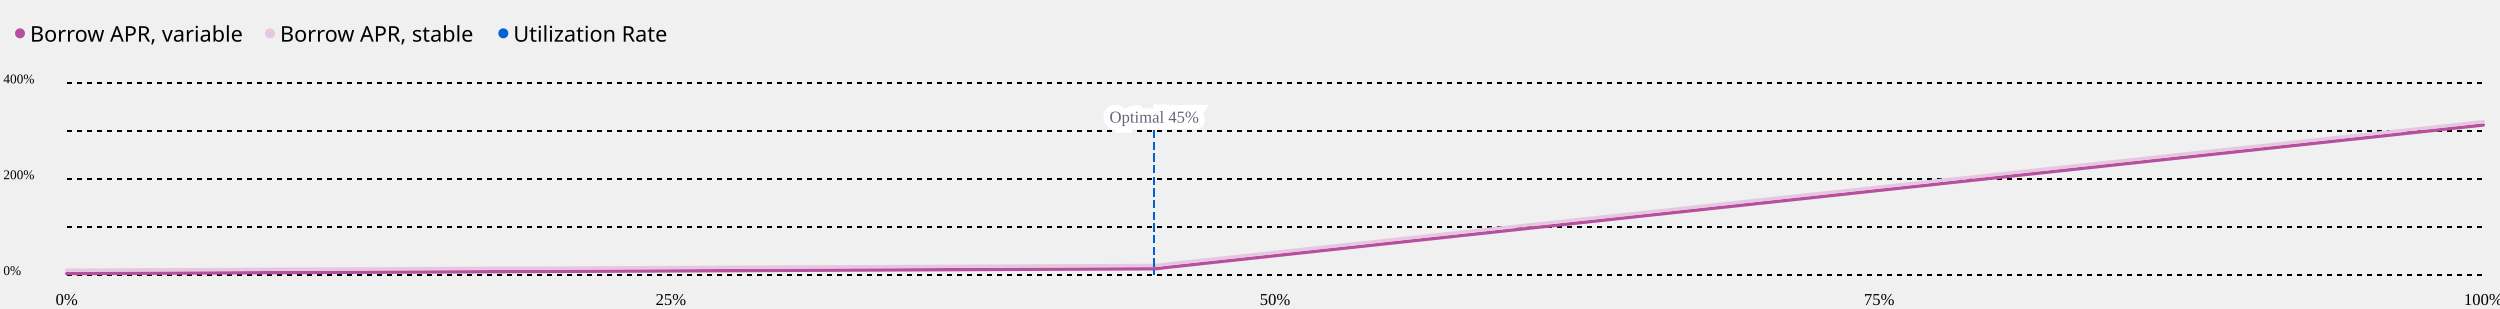
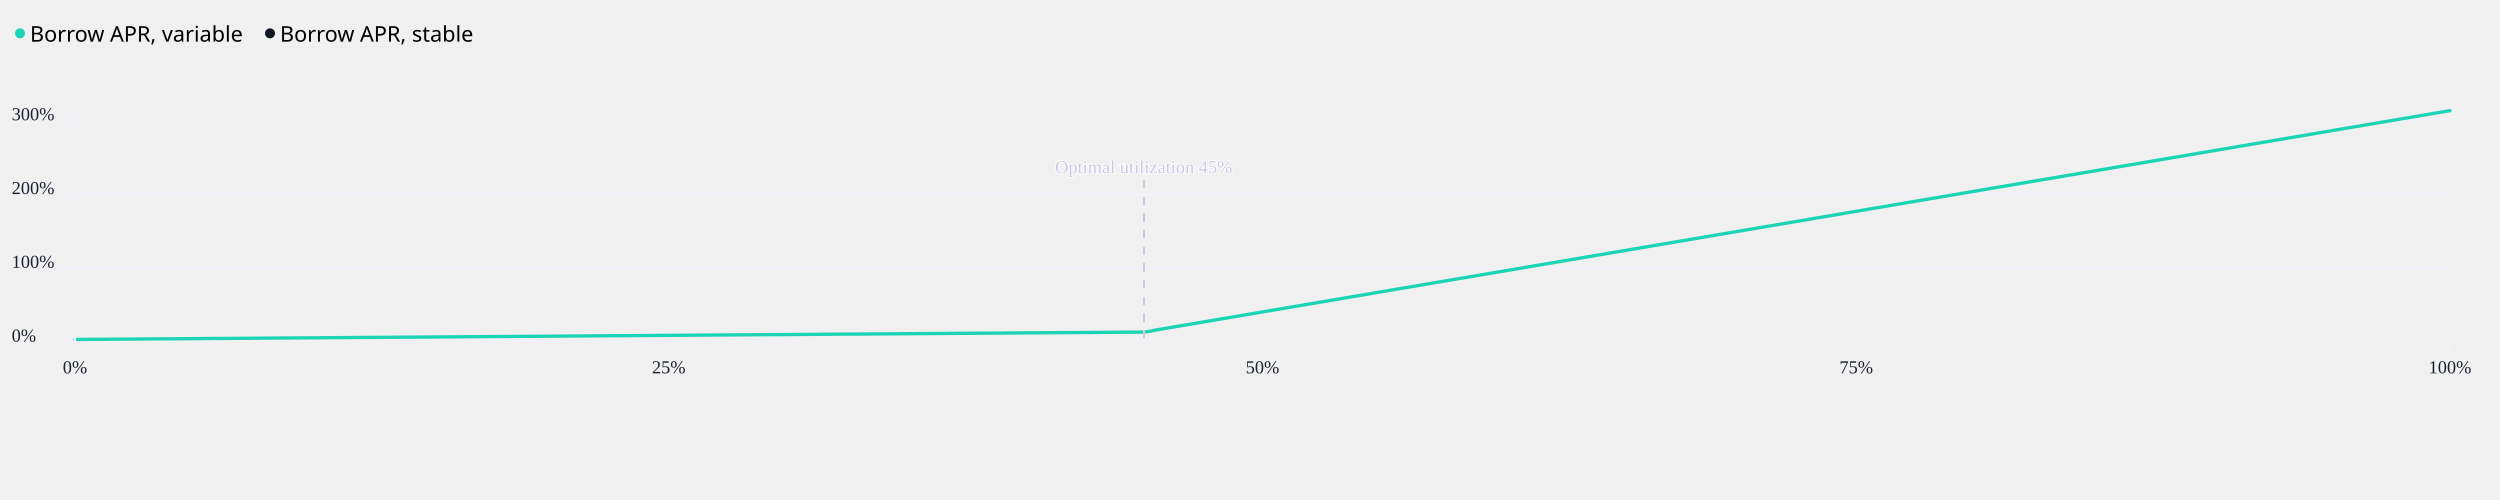
- <svg xmlns="http://www.w3.org/2000/svg" style="background: white;" width="1500" height="185">
+ <svg xmlns="http://www.w3.org/2000/svg" style="background: white;" width="1500" height="300">
  <g style="color: black; font-size: 13px; font-family: sans-serif; transform: translate(18px, 25px);">
    <g>
-       <circle r="3" cx="-6" cy="-5" style="fill: #B6509E" />
+       <circle r="3" cx="-6" cy="-5" style="fill: #1AD4B3" />
      <text>Borrow APR, variable</text>
    </g>
    <g style="transform: translateX(150px);">
-       <circle r="3" cx="-6" cy="-5" style="fill: rgb(231, 198, 223)" />
+       <circle r="3" cx="-6" cy="-5" style="fill: #101423" />
      <text>Borrow APR, stable</text>
    </g>
-     <g style="transform: translateX(290px);">
-       <circle r="3" cx="-6" cy="-5" style="fill: rgb(0, 98, 210)" />
-       <text>Utilization Rate</text>
+   </g>
+   <g class="visx-group" transform="translate(45, 50)">
+     <g class="visx-group visx-rows" transform="translate(0, 0)">
+       <line class="visx-line" x1="0" y1="155" x2="1425" y2="155" fill="transparent" shape-rendering="crispEdges" stroke="#F2F0F9" stroke-width="1" pointer-events="none" />
+       <line class="visx-line" x1="0" y1="110.714" x2="1425" y2="110.714" fill="transparent" shape-rendering="crispEdges" stroke="#F2F0F9" stroke-width="1" pointer-events="none" />
+       <line class="visx-line" x1="0" y1="66.429" x2="1425" y2="66.429" fill="transparent" shape-rendering="crispEdges" stroke="#F2F0F9" stroke-width="1" pointer-events="none" />
+       <line class="visx-line" x1="0" y1="22.143" x2="1425" y2="22.143" fill="transparent" shape-rendering="crispEdges" stroke="#F2F0F9" stroke-width="1" pointer-events="none" />
    </g>
-   </g>
-   <g class="visx-group" transform="translate(40, 50)">
-     <g class="visx-group visx-rows" transform="translate(0, 0)">
-       <line class="visx-line" x1="0" y1="115" x2="1450" y2="115" fill="transparent" shape-rendering="crispEdges" stroke="#000" stroke-width="1" stroke-dasharray="3,3" pointer-events="none" />
-       <line class="visx-line" x1="0" y1="86.25" x2="1450" y2="86.25" fill="transparent" shape-rendering="crispEdges" stroke="#000" stroke-width="1" stroke-dasharray="3,3" pointer-events="none" />
-       <line class="visx-line" x1="0" y1="57.5" x2="1450" y2="57.5" fill="transparent" shape-rendering="crispEdges" stroke="#000" stroke-width="1" stroke-dasharray="3,3" pointer-events="none" />
-       <line class="visx-line" x1="0" y1="28.75" x2="1450" y2="28.75" fill="transparent" shape-rendering="crispEdges" stroke="#000" stroke-width="1" stroke-dasharray="3,3" pointer-events="none" />
-       <line class="visx-line" x1="0" y1="0" x2="1450" y2="0" fill="transparent" shape-rendering="crispEdges" stroke="#000" stroke-width="1" stroke-dasharray="3,3" pointer-events="none" />
-     </g>
-     <path class="visx-linepath" d="M0,114.137C2.417,114.127,4.833,114.116,7.25,114.106C9.667,114.095,12.083,114.084,14.5,114.074C16.917,114.063,19.333,114.052,21.75,114.042C24.167,114.031,26.583,114.02,29,114.01C31.417,113.999,33.833,113.988,36.25,113.978C38.667,113.967,41.083,113.956,43.5,113.946C45.917,113.935,48.333,113.925,50.75,113.914C53.167,113.903,55.583,113.893,58,113.882C60.417,113.871,62.833,113.861,65.25,113.85C67.667,113.839,70.083,113.829,72.5,113.818C74.917,113.807,77.333,113.797,79.75,113.786C82.167,113.775,84.583,113.765,87,113.754C89.417,113.744,91.833,113.733,94.25,113.722C96.667,113.712,99.083,113.701,101.5,113.69C103.917,113.68,106.333,113.669,108.75,113.658C111.167,113.648,113.583,113.637,116,113.626C118.417,113.616,120.833,113.605,123.25,113.594C125.667,113.584,128.083,113.573,130.5,113.562C132.917,113.552,135.333,113.541,137.75,113.531C140.167,113.52,142.583,113.509,145,113.499C147.417,113.488,149.833,113.477,152.25,113.467C154.667,113.456,157.083,113.445,159.5,113.435C161.917,113.424,164.333,113.413,166.75,113.403C169.167,113.392,171.583,113.381,174,113.371C176.417,113.36,178.833,113.35,181.25,113.339C183.667,113.328,186.083,113.318,188.5,113.307C190.917,113.296,193.333,113.286,195.75,113.275C198.167,113.264,200.583,113.254,203,113.243C205.417,113.232,207.833,113.222,210.25,113.211C212.667,113.2,215.083,113.19,217.5,113.179C219.917,113.169,222.333,113.158,224.75,113.147C227.167,113.137,229.583,113.126,232,113.115C234.417,113.105,236.833,113.094,239.25,113.083C241.667,113.073,244.083,113.062,246.5,113.051C248.917,113.041,251.333,113.03,253.75,113.019C256.167,113.009,258.583,112.998,261,112.988C263.417,112.977,265.833,112.966,268.25,112.956C270.667,112.945,273.083,112.934,275.5,112.924C277.917,112.913,280.333,112.902,282.75,112.892C285.167,112.881,287.583,112.87,290,112.86C292.417,112.849,294.833,112.838,297.25,112.828C299.667,112.817,302.083,112.806,304.5,112.796C306.917,112.785,309.333,112.775,311.75,112.764C314.167,112.753,316.583,112.743,319,112.732C321.417,112.721,323.833,112.711,326.25,112.7C328.667,112.689,331.083,112.679,333.5,112.668C335.917,112.657,338.333,112.647,340.75,112.636C343.167,112.625,345.583,112.615,348,112.604C350.417,112.594,352.833,112.583,355.25,112.572C357.667,112.562,360.083,112.551,362.5,112.54C364.917,112.53,367.333,112.519,369.75,112.508C372.167,112.498,374.583,112.487,377,112.476C379.417,112.466,381.833,112.455,384.25,112.444C386.667,112.434,389.083,112.423,391.5,112.413C393.917,112.402,396.333,112.391,398.75,112.381C401.167,112.37,403.583,112.359,406,112.349C408.417,112.338,410.833,112.327,413.25,112.317C415.667,112.306,418.083,112.295,420.5,112.285C422.917,112.274,425.333,112.263,427.75,112.253C430.167,112.242,432.583,112.231,435,112.221C437.417,112.21,439.833,112.2,442.25,112.189C444.667,112.178,447.083,112.168,449.5,112.157C451.917,112.146,454.333,112.136,456.75,112.125C459.167,112.114,461.583,112.104,464,112.093C466.417,112.082,468.833,112.072,471.25,112.061C473.667,112.05,476.083,112.04,478.5,112.029C480.917,112.019,483.333,112.008,485.75,111.997C488.167,111.987,490.583,111.976,493,111.965C495.417,111.955,497.833,111.944,500.25,111.933C502.667,111.923,505.083,111.912,507.5,111.901C509.917,111.891,512.333,111.88,514.75,111.869C517.167,111.859,519.583,111.848,522,111.838C524.417,111.827,526.833,111.816,529.25,111.806C531.667,111.795,534.083,111.784,536.5,111.774C538.917,111.763,541.333,111.752,543.75,111.742C546.167,111.731,548.583,111.72,551,111.71C553.417,111.699,555.833,111.688,558.25,111.678C560.667,111.667,563.083,111.656,565.5,111.646C567.917,111.635,570.333,111.625,572.75,111.614C575.167,111.603,577.583,111.593,580,111.582C582.417,111.571,584.833,111.561,587.25,111.55C589.667,111.539,592.083,111.529,594.5,111.518C596.917,111.507,599.333,111.497,601.75,111.486C604.167,111.475,606.583,111.465,609,111.454C611.417,111.444,613.833,111.433,616.25,111.422C618.667,111.412,621.083,111.401,623.5,111.39C625.917,111.38,628.333,111.369,630.75,111.358C633.167,111.348,635.583,111.337,638,111.326C640.417,111.316,642.833,111.305,645.25,111.294C647.667,111.284,650.083,111.284,652.5,111.263C654.917,111.241,657.333,110.74,659.75,110.478C662.167,110.217,664.583,109.956,667,109.694C669.417,109.433,671.833,109.172,674.25,108.91C676.667,108.649,679.083,108.388,681.5,108.126C683.917,107.865,686.333,107.603,688.75,107.342C691.167,107.081,693.583,106.819,696,106.558C698.417,106.297,700.833,106.035,703.25,105.774C705.667,105.513,708.083,105.251,710.5,104.99C712.917,104.728,715.333,104.467,717.75,104.206C720.167,103.944,722.583,103.683,725,103.422C727.417,103.16,729.833,102.899,732.25,102.637C734.667,102.376,737.083,102.115,739.5,101.853C741.917,101.592,744.333,101.331,746.75,101.069C749.167,100.808,751.583,100.547,754,100.285C756.417,100.024,758.833,99.763,761.25,99.501C763.667,99.24,766.083,98.978,768.5,98.717C770.917,98.456,773.333,98.194,775.75,97.933C778.167,97.672,780.583,97.41,783,97.149C785.417,96.887,787.833,96.626,790.25,96.365C792.667,96.103,795.083,95.842,797.5,95.581C799.917,95.319,802.333,95.058,804.75,94.797C807.167,94.535,809.583,94.274,812,94.013C814.417,93.751,816.833,93.49,819.25,93.228C821.667,92.967,824.083,92.706,826.5,92.444C828.917,92.183,831.333,91.922,833.75,91.66C836.167,91.399,838.583,91.138,841,90.876C843.417,90.615,845.833,90.353,848.25,90.092C850.667,89.831,853.083,89.569,855.5,89.308C857.917,89.047,860.333,88.785,862.75,88.524C865.167,88.263,867.583,88.001,870,87.74C872.417,87.478,874.833,87.217,877.25,86.956C879.667,86.694,882.083,86.433,884.5,86.172C886.917,85.91,889.333,85.649,891.75,85.387C894.167,85.126,896.583,84.865,899,84.603C901.417,84.342,903.833,84.081,906.25,83.819C908.667,83.558,911.083,83.297,913.5,83.035C915.917,82.774,918.333,82.512,920.75,82.251C923.167,81.99,925.583,81.728,928,81.467C930.417,81.206,932.833,80.944,935.25,80.683C937.667,80.422,940.083,80.16,942.5,79.899C944.917,79.638,947.333,79.376,949.75,79.115C952.167,78.853,954.583,78.592,957,78.331C959.417,78.069,961.833,77.808,964.25,77.547C966.667,77.285,969.083,77.024,971.5,76.763C973.917,76.501,976.333,76.24,978.75,75.978C981.167,75.717,983.583,75.456,986,75.194C988.417,74.933,990.833,74.672,993.25,74.41C995.667,74.149,998.083,73.887,1000.5,73.626C1002.917,73.365,1005.333,73.103,1007.75,72.842C1010.167,72.581,1012.583,72.319,1015,72.058C1017.417,71.797,1019.833,71.535,1022.25,71.274C1024.667,71.012,1027.083,70.751,1029.5,70.49C1031.917,70.228,1034.333,69.967,1036.75,69.706C1039.167,69.444,1041.583,69.183,1044,68.922C1046.417,68.66,1048.833,68.399,1051.25,68.138C1053.667,67.876,1056.083,67.615,1058.5,67.353C1060.917,67.092,1063.333,66.831,1065.75,66.569C1068.167,66.308,1070.583,66.047,1073,65.785C1075.417,65.524,1077.833,65.263,1080.25,65.001C1082.667,64.74,1085.083,64.478,1087.5,64.217C1089.917,63.956,1092.333,63.694,1094.75,63.433C1097.167,63.172,1099.583,62.91,1102,62.649C1104.417,62.387,1106.833,62.126,1109.25,61.865C1111.667,61.603,1114.083,61.342,1116.5,61.081C1118.917,60.819,1121.333,60.558,1123.75,60.297C1126.167,60.035,1128.583,59.774,1131,59.513C1133.417,59.251,1135.833,58.99,1138.25,58.728C1140.667,58.467,1143.083,58.206,1145.5,57.944C1147.917,57.683,1150.333,57.422,1152.75,57.16C1155.167,56.899,1157.583,56.638,1160,56.376C1162.417,56.115,1164.833,55.853,1167.25,55.592C1169.667,55.331,1172.083,55.069,1174.5,54.808C1176.917,54.547,1179.333,54.285,1181.75,54.024C1184.167,53.762,1186.583,53.501,1189,53.24C1191.417,52.978,1193.833,52.717,1196.25,52.456C1198.667,52.194,1201.083,51.933,1203.5,51.672C1205.917,51.41,1208.333,51.149,1210.75,50.888C1213.167,50.626,1215.583,50.365,1218,50.103C1220.417,49.842,1222.833,49.581,1225.25,49.319C1227.667,49.058,1230.083,48.797,1232.5,48.535C1234.917,48.274,1237.333,48.013,1239.75,47.751C1242.167,47.49,1244.583,47.228,1247,46.967C1249.417,46.706,1251.833,46.444,1254.25,46.183C1256.667,45.922,1259.083,45.66,1261.5,45.399C1263.917,45.137,1266.333,44.876,1268.75,44.615C1271.167,44.353,1273.583,44.092,1276,43.831C1278.417,43.569,1280.833,43.308,1283.25,43.047C1285.667,42.785,1288.083,42.524,1290.5,42.263C1292.917,42.001,1295.333,41.74,1297.75,41.478C1300.167,41.217,1302.583,40.956,1305,40.694C1307.417,40.433,1309.833,40.172,1312.25,39.91C1314.667,39.649,1317.083,39.387,1319.5,39.126C1321.917,38.865,1324.333,38.603,1326.75,38.342C1329.167,38.081,1331.583,37.819,1334,37.558C1336.417,37.297,1338.833,37.035,1341.25,36.774C1343.667,36.513,1346.083,36.251,1348.5,35.99C1350.917,35.728,1353.333,35.467,1355.75,35.206C1358.167,34.944,1360.583,34.683,1363,34.422C1365.417,34.16,1367.833,33.899,1370.25,33.637C1372.667,33.376,1375.083,33.115,1377.5,32.853C1379.917,32.592,1382.333,32.331,1384.75,32.069C1387.167,31.808,1389.583,31.547,1392,31.285C1394.417,31.024,1396.833,30.763,1399.25,30.501C1401.667,30.24,1404.083,29.978,1406.5,29.717C1408.917,29.456,1411.333,29.194,1413.75,28.933C1416.167,28.672,1418.583,28.41,1421,28.149C1423.417,27.887,1425.833,27.626,1428.25,27.365C1430.667,27.103,1433.083,26.842,1435.5,26.581C1437.917,26.319,1440.333,26.058,1442.75,25.797C1445.167,25.535,1447.583,25.274,1450,25.013" fill="transparent" stroke-linecap="round" stroke="#B6509E" stroke-width="2" />
-     <path class="visx-linepath" d="M0,112.125C2.417,112.114,4.833,112.104,7.25,112.093C9.667,112.082,12.083,112.072,14.5,112.061C16.917,112.05,19.333,112.04,21.75,112.029C24.167,112.019,26.583,112.008,29,111.997C31.417,111.987,33.833,111.976,36.25,111.965C38.667,111.955,41.083,111.944,43.5,111.933C45.917,111.923,48.333,111.912,50.75,111.901C53.167,111.891,55.583,111.88,58,111.869C60.417,111.859,62.833,111.848,65.25,111.838C67.667,111.827,70.083,111.816,72.5,111.806C74.917,111.795,77.333,111.784,79.75,111.774C82.167,111.763,84.583,111.752,87,111.742C89.417,111.731,91.833,111.72,94.25,111.71C96.667,111.699,99.083,111.688,101.5,111.678C103.917,111.667,106.333,111.656,108.75,111.646C111.167,111.635,113.583,111.625,116,111.614C118.417,111.603,120.833,111.593,123.25,111.582C125.667,111.571,128.083,111.561,130.5,111.55C132.917,111.539,135.333,111.529,137.75,111.518C140.167,111.507,142.583,111.497,145,111.486C147.417,111.475,149.833,111.465,152.25,111.454C154.667,111.444,157.083,111.433,159.5,111.422C161.917,111.412,164.333,111.401,166.75,111.39C169.167,111.38,171.583,111.369,174,111.358C176.417,111.348,178.833,111.337,181.25,111.326C183.667,111.316,186.083,111.305,188.5,111.294C190.917,111.284,193.333,111.273,195.75,111.263C198.167,111.252,200.583,111.241,203,111.231C205.417,111.22,207.833,111.209,210.25,111.199C212.667,111.188,215.083,111.177,217.5,111.167C219.917,111.156,222.333,111.145,224.75,111.135C227.167,111.124,229.583,111.113,232,111.103C234.417,111.092,236.833,111.081,239.25,111.071C241.667,111.06,244.083,111.05,246.5,111.039C248.917,111.028,251.333,111.018,253.75,111.007C256.167,110.996,258.583,110.986,261,110.975C263.417,110.964,265.833,110.954,268.25,110.943C270.667,110.932,273.083,110.922,275.5,110.911C277.917,110.9,280.333,110.89,282.75,110.879C285.167,110.869,287.583,110.858,290,110.847C292.417,110.837,294.833,110.826,297.25,110.815C299.667,110.805,302.083,110.794,304.5,110.783C306.917,110.773,309.333,110.762,311.75,110.751C314.167,110.741,316.583,110.73,319,110.719C321.417,110.709,323.833,110.698,326.25,110.688C328.667,110.677,331.083,110.666,333.5,110.656C335.917,110.645,338.333,110.634,340.75,110.624C343.167,110.613,345.583,110.602,348,110.592C350.417,110.581,352.833,110.57,355.25,110.56C357.667,110.549,360.083,110.538,362.5,110.528C364.917,110.517,367.333,110.506,369.75,110.496C372.167,110.485,374.583,110.475,377,110.464C379.417,110.453,381.833,110.443,384.25,110.432C386.667,110.421,389.083,110.411,391.5,110.4C393.917,110.389,396.333,110.379,398.75,110.368C401.167,110.357,403.583,110.347,406,110.336C408.417,110.325,410.833,110.315,413.25,110.304C415.667,110.294,418.083,110.283,420.5,110.272C422.917,110.262,425.333,110.251,427.75,110.24C430.167,110.23,432.583,110.219,435,110.208C437.417,110.198,439.833,110.187,442.25,110.176C444.667,110.166,447.083,110.155,449.5,110.144C451.917,110.134,454.333,110.123,456.75,110.112C459.167,110.102,461.583,110.091,464,110.081C466.417,110.07,468.833,110.059,471.25,110.049C473.667,110.038,476.083,110.027,478.5,110.017C480.917,110.006,483.333,109.995,485.75,109.985C488.167,109.974,490.583,109.963,493,109.953C495.417,109.942,497.833,109.931,500.25,109.921C502.667,109.91,505.083,109.9,507.5,109.889C509.917,109.878,512.333,109.868,514.75,109.857C517.167,109.846,519.583,109.836,522,109.825C524.417,109.814,526.833,109.804,529.25,109.793C531.667,109.782,534.083,109.772,536.5,109.761C538.917,109.75,541.333,109.74,543.75,109.729C546.167,109.719,548.583,109.708,551,109.697C553.417,109.687,555.833,109.676,558.25,109.665C560.667,109.655,563.083,109.644,565.5,109.633C567.917,109.623,570.333,109.612,572.75,109.601C575.167,109.591,577.583,109.58,580,109.569C582.417,109.559,584.833,109.548,587.25,109.538C589.667,109.527,592.083,109.516,594.5,109.506C596.917,109.495,599.333,109.484,601.75,109.474C604.167,109.463,606.583,109.452,609,109.442C611.417,109.431,613.833,109.42,616.25,109.41C618.667,109.399,621.083,109.388,623.5,109.378C625.917,109.367,628.333,109.356,630.75,109.346C633.167,109.335,635.583,109.325,638,109.314C640.417,109.303,642.833,109.293,645.25,109.282C647.667,109.271,650.083,109.271,652.5,109.25C654.917,109.229,657.333,108.727,659.75,108.466C662.167,108.205,664.583,107.943,667,107.682C669.417,107.42,671.833,107.159,674.25,106.898C676.667,106.636,679.083,106.375,681.5,106.114C683.917,105.852,686.333,105.591,688.75,105.33C691.167,105.068,693.583,104.807,696,104.545C698.417,104.284,700.833,104.023,703.25,103.761C705.667,103.5,708.083,103.239,710.5,102.977C712.917,102.716,715.333,102.455,717.75,102.193C720.167,101.932,722.583,101.67,725,101.409C727.417,101.148,729.833,100.886,732.25,100.625C734.667,100.364,737.083,100.102,739.5,99.841C741.917,99.58,744.333,99.318,746.75,99.057C749.167,98.795,751.583,98.534,754,98.273C756.417,98.011,758.833,97.75,761.25,97.489C763.667,97.227,766.083,96.966,768.5,96.705C770.917,96.443,773.333,96.182,775.75,95.92C778.167,95.659,780.583,95.398,783,95.136C785.417,94.875,787.833,94.614,790.25,94.352C792.667,94.091,795.083,93.83,797.5,93.568C799.917,93.307,802.333,93.045,804.75,92.784C807.167,92.523,809.583,92.261,812,92C814.417,91.739,816.833,91.477,819.25,91.216C821.667,90.955,824.083,90.693,826.5,90.432C828.917,90.17,831.333,89.909,833.75,89.648C836.167,89.386,838.583,89.125,841,88.864C843.417,88.602,845.833,88.341,848.25,88.08C850.667,87.818,853.083,87.557,855.5,87.295C857.917,87.034,860.333,86.773,862.75,86.511C865.167,86.25,867.583,85.989,870,85.727C872.417,85.466,874.833,85.205,877.25,84.943C879.667,84.682,882.083,84.42,884.5,84.159C886.917,83.898,889.333,83.636,891.75,83.375C894.167,83.114,896.583,82.852,899,82.591C901.417,82.33,903.833,82.068,906.25,81.807C908.667,81.545,911.083,81.284,913.5,81.023C915.917,80.761,918.333,80.5,920.75,80.239C923.167,79.977,925.583,79.716,928,79.455C930.417,79.193,932.833,78.932,935.25,78.67C937.667,78.409,940.083,78.148,942.5,77.886C944.917,77.625,947.333,77.364,949.75,77.102C952.167,76.841,954.583,76.58,957,76.318C959.417,76.057,961.833,75.795,964.25,75.534C966.667,75.273,969.083,75.011,971.5,74.75C973.917,74.489,976.333,74.227,978.75,73.966C981.167,73.705,983.583,73.443,986,73.182C988.417,72.92,990.833,72.659,993.25,72.398C995.667,72.136,998.083,71.875,1000.5,71.614C1002.917,71.352,1005.333,71.091,1007.75,70.83C1010.167,70.568,1012.583,70.307,1015,70.045C1017.417,69.784,1019.833,69.523,1022.25,69.261C1024.667,69,1027.083,68.739,1029.5,68.477C1031.917,68.216,1034.333,67.955,1036.75,67.693C1039.167,67.432,1041.583,67.17,1044,66.909C1046.417,66.648,1048.833,66.386,1051.25,66.125C1053.667,65.864,1056.083,65.602,1058.5,65.341C1060.917,65.08,1063.333,64.818,1065.75,64.557C1068.167,64.295,1070.583,64.034,1073,63.773C1075.417,63.511,1077.833,63.25,1080.25,62.989C1082.667,62.727,1085.083,62.466,1087.5,62.205C1089.917,61.943,1092.333,61.682,1094.75,61.42C1097.167,61.159,1099.583,60.898,1102,60.636C1104.417,60.375,1106.833,60.114,1109.25,59.852C1111.667,59.591,1114.083,59.33,1116.5,59.068C1118.917,58.807,1121.333,58.545,1123.75,58.284C1126.167,58.023,1128.583,57.761,1131,57.5C1133.417,57.239,1135.833,56.977,1138.25,56.716C1140.667,56.455,1143.083,56.193,1145.5,55.932C1147.917,55.67,1150.333,55.409,1152.75,55.148C1155.167,54.886,1157.583,54.625,1160,54.364C1162.417,54.102,1164.833,53.841,1167.25,53.58C1169.667,53.318,1172.083,53.057,1174.5,52.795C1176.917,52.534,1179.333,52.273,1181.75,52.011C1184.167,51.75,1186.583,51.489,1189,51.227C1191.417,50.966,1193.833,50.705,1196.25,50.443C1198.667,50.182,1201.083,49.92,1203.5,49.659C1205.917,49.398,1208.333,49.136,1210.75,48.875C1213.167,48.614,1215.583,48.352,1218,48.091C1220.417,47.83,1222.833,47.568,1225.25,47.307C1227.667,47.045,1230.083,46.784,1232.5,46.523C1234.917,46.261,1237.333,46,1239.75,45.739C1242.167,45.477,1244.583,45.216,1247,44.955C1249.417,44.693,1251.833,44.432,1254.25,44.17C1256.667,43.909,1259.083,43.648,1261.5,43.386C1263.917,43.125,1266.333,42.864,1268.75,42.602C1271.167,42.341,1273.583,42.08,1276,41.818C1278.417,41.557,1280.833,41.295,1283.25,41.034C1285.667,40.773,1288.083,40.511,1290.5,40.25C1292.917,39.989,1295.333,39.727,1297.75,39.466C1300.167,39.205,1302.583,38.943,1305,38.682C1307.417,38.42,1309.833,38.159,1312.25,37.898C1314.667,37.636,1317.083,37.375,1319.5,37.114C1321.917,36.852,1324.333,36.591,1326.75,36.33C1329.167,36.068,1331.583,35.807,1334,35.545C1336.417,35.284,1338.833,35.023,1341.25,34.761C1343.667,34.5,1346.083,34.239,1348.5,33.977C1350.917,33.716,1353.333,33.455,1355.75,33.193C1358.167,32.932,1360.583,32.67,1363,32.409C1365.417,32.148,1367.833,31.886,1370.25,31.625C1372.667,31.364,1375.083,31.102,1377.5,30.841C1379.917,30.58,1382.333,30.318,1384.75,30.057C1387.167,29.795,1389.583,29.534,1392,29.273C1394.417,29.011,1396.833,28.75,1399.25,28.489C1401.667,28.227,1404.083,27.966,1406.5,27.705C1408.917,27.443,1411.333,27.182,1413.75,26.92C1416.167,26.659,1418.583,26.398,1421,26.136C1423.417,25.875,1425.833,25.614,1428.25,25.352C1430.667,25.091,1433.083,24.83,1435.5,24.568C1437.917,24.307,1440.333,24.045,1442.75,23.784C1445.167,23.523,1447.583,23.261,1450,23" fill="transparent" stroke-linecap="round" stroke="#E7C6DF" stroke-width="2" />
-     <g class="visx-group visx-axis visx-axis-bottom" transform="translate(0, 115)">
+     <path class="visx-linepath" d="M0,153.671C2.375,153.655,4.75,153.639,7.125,153.622C9.5,153.606,11.875,153.589,14.25,153.573C16.625,153.557,19,153.54,21.375,153.524C23.75,153.507,26.125,153.491,28.5,153.475C30.875,153.458,33.25,153.442,35.625,153.425C38,153.409,40.375,153.393,42.75,153.376C45.125,153.36,47.5,153.343,49.875,153.327C52.25,153.311,54.625,153.294,57,153.278C59.375,153.261,61.75,153.245,64.125,153.229C66.5,153.212,68.875,153.196,71.25,153.179C73.625,153.163,76,153.147,78.375,153.13C80.75,153.114,83.125,153.097,85.5,153.081C87.875,153.065,90.25,153.048,92.625,153.032C95,153.015,97.375,152.999,99.75,152.983C102.125,152.966,104.5,152.95,106.875,152.933C109.25,152.917,111.625,152.901,114,152.884C116.375,152.868,118.75,152.851,121.125,152.835C123.5,152.819,125.875,152.802,128.25,152.786C130.625,152.769,133,152.753,135.375,152.737C137.75,152.72,140.125,152.704,142.5,152.687C144.875,152.671,147.25,152.654,149.625,152.638C152,152.622,154.375,152.605,156.75,152.589C159.125,152.572,161.5,152.556,163.875,152.54C166.25,152.523,168.625,152.507,171,152.49C173.375,152.474,175.75,152.458,178.125,152.441C180.5,152.425,182.875,152.408,185.25,152.392C187.625,152.376,190,152.359,192.375,152.343C194.75,152.326,197.125,152.31,199.5,152.294C201.875,152.277,204.25,152.261,206.625,152.244C209,152.228,211.375,152.212,213.75,152.195C216.125,152.179,218.5,152.162,220.875,152.146C223.25,152.13,225.625,152.113,228,152.097C230.375,152.08,232.75,152.064,235.125,152.048C237.5,152.031,239.875,152.015,242.25,151.998C244.625,151.982,247,151.966,249.375,151.949C251.75,151.933,254.125,151.916,256.5,151.9C258.875,151.884,261.25,151.867,263.625,151.851C266,151.834,268.375,151.818,270.75,151.802C273.125,151.785,275.5,151.769,277.875,151.752C280.25,151.736,282.625,151.72,285,151.703C287.375,151.687,289.75,151.67,292.125,151.654C294.5,151.638,296.875,151.621,299.25,151.605C301.625,151.588,304,151.572,306.375,151.556C308.75,151.539,311.125,151.523,313.5,151.506C315.875,151.49,318.25,151.474,320.625,151.457C323,151.441,325.375,151.424,327.75,151.408C330.125,151.392,332.5,151.375,334.875,151.359C337.25,151.342,339.625,151.326,342,151.31C344.375,151.293,346.75,151.277,349.125,151.26C351.5,151.244,353.875,151.228,356.25,151.211C358.625,151.195,361,151.178,363.375,151.162C365.75,151.146,368.125,151.129,370.5,151.113C372.875,151.096,375.25,151.08,377.625,151.063C380,151.047,382.375,151.031,384.75,151.014C387.125,150.998,389.5,150.981,391.875,150.965C394.25,150.949,396.625,150.932,399,150.916C401.375,150.899,403.75,150.883,406.125,150.867C408.5,150.85,410.875,150.834,413.25,150.817C415.625,150.801,418,150.785,420.375,150.768C422.75,150.752,425.125,150.735,427.5,150.719C429.875,150.703,432.25,150.686,434.625,150.67C437,150.653,439.375,150.637,441.75,150.621C444.125,150.604,446.5,150.588,448.875,150.571C451.25,150.555,453.625,150.539,456,150.522C458.375,150.506,460.75,150.489,463.125,150.473C465.5,150.457,467.875,150.44,470.25,150.424C472.625,150.407,475,150.391,477.375,150.375C479.75,150.358,482.125,150.342,484.5,150.325C486.875,150.309,489.25,150.293,491.625,150.276C494,150.26,496.375,150.243,498.75,150.227C501.125,150.211,503.5,150.194,505.875,150.178C508.25,150.161,510.625,150.145,513,150.129C515.375,150.112,517.75,150.096,520.125,150.079C522.5,150.063,524.875,150.047,527.25,150.03C529.625,150.014,532,149.997,534.375,149.981C536.75,149.965,539.125,149.948,541.5,149.932C543.875,149.915,546.25,149.899,548.625,149.883C551,149.866,553.375,149.85,555.75,149.833C558.125,149.817,560.5,149.801,562.875,149.784C565.25,149.768,567.625,149.751,570,149.735C572.375,149.719,574.75,149.702,577.125,149.686C579.5,149.669,581.875,149.653,584.25,149.637C586.625,149.62,589,149.604,591.375,149.587C593.75,149.571,596.125,149.554,598.5,149.538C600.875,149.522,603.25,149.505,605.625,149.489C608,149.472,610.375,149.456,612.75,149.44C615.125,149.423,617.5,149.407,619.875,149.39C622.25,149.374,624.625,149.358,627,149.341C629.375,149.325,631.75,149.308,634.125,149.292C636.5,149.276,638.875,149.276,641.25,149.243C643.625,149.21,646,148.438,648.375,148.035C650.75,147.632,653.125,147.23,655.5,146.827C657.875,146.425,660.25,146.022,662.625,145.619C665,145.217,667.375,144.814,669.75,144.412C672.125,144.009,674.5,143.606,676.875,143.204C679.25,142.801,681.625,142.399,684,141.996C686.375,141.594,688.75,141.191,691.125,140.788C693.5,140.386,695.875,139.983,698.25,139.581C700.625,139.178,703,138.775,705.375,138.373C707.75,137.97,710.125,137.568,712.5,137.165C714.875,136.762,717.25,136.36,719.625,135.957C722,135.555,724.375,135.152,726.75,134.749C729.125,134.347,731.5,133.944,733.875,133.542C736.25,133.139,738.625,132.736,741,132.334C743.375,131.931,745.75,131.529,748.125,131.126C750.5,130.723,752.875,130.321,755.25,129.918C757.625,129.516,760,129.113,762.375,128.71C764.75,128.308,767.125,127.905,769.5,127.503C771.875,127.1,774.25,126.697,776.625,126.295C779,125.892,781.375,125.49,783.75,125.087C786.125,124.684,788.5,124.282,790.875,123.879C793.25,123.477,795.625,123.074,798,122.671C800.375,122.269,802.75,121.866,805.125,121.464C807.5,121.061,809.875,120.658,812.25,120.256C814.625,119.853,817,119.451,819.375,119.048C821.75,118.645,824.125,118.243,826.5,117.84C828.875,117.438,831.25,117.035,833.625,116.632C836,116.23,838.375,115.827,840.75,115.425C843.125,115.022,845.5,114.619,847.875,114.217C850.25,113.814,852.625,113.412,855,113.009C857.375,112.606,859.75,112.204,862.125,111.801C864.5,111.399,866.875,110.996,869.25,110.594C871.625,110.191,874,109.788,876.375,109.386C878.75,108.983,881.125,108.581,883.5,108.178C885.875,107.775,888.25,107.373,890.625,106.97C893,106.568,895.375,106.165,897.75,105.762C900.125,105.36,902.5,104.957,904.875,104.555C907.25,104.152,909.625,103.749,912,103.347C914.375,102.944,916.75,102.542,919.125,102.139C921.5,101.736,923.875,101.334,926.25,100.931C928.625,100.529,931,100.126,933.375,99.723C935.75,99.321,938.125,98.918,940.5,98.516C942.875,98.113,945.25,97.71,947.625,97.308C950,96.905,952.375,96.503,954.75,96.1C957.125,95.697,959.5,95.295,961.875,94.892C964.25,94.49,966.625,94.087,969,93.684C971.375,93.282,973.75,92.879,976.125,92.477C978.5,92.074,980.875,91.671,983.25,91.269C985.625,90.866,988,90.464,990.375,90.061C992.75,89.658,995.125,89.256,997.5,88.853C999.875,88.451,1002.25,88.048,1004.625,87.645C1007,87.243,1009.375,86.84,1011.75,86.438C1014.125,86.035,1016.5,85.632,1018.875,85.23C1021.25,84.827,1023.625,84.425,1026,84.022C1028.375,83.619,1030.75,83.217,1033.125,82.814C1035.5,82.412,1037.875,82.009,1040.25,81.606C1042.625,81.204,1045,80.801,1047.375,80.399C1049.75,79.996,1052.125,79.594,1054.5,79.191C1056.875,78.788,1059.25,78.386,1061.625,77.983C1064,77.581,1066.375,77.178,1068.75,76.775C1071.125,76.373,1073.5,75.97,1075.875,75.568C1078.25,75.165,1080.625,74.762,1083,74.36C1085.375,73.957,1087.75,73.555,1090.125,73.152C1092.5,72.749,1094.875,72.347,1097.25,71.944C1099.625,71.542,1102,71.139,1104.375,70.736C1106.75,70.334,1109.125,69.931,1111.5,69.529C1113.875,69.126,1116.25,68.723,1118.625,68.321C1121,67.918,1123.375,67.516,1125.75,67.113C1128.125,66.71,1130.5,66.308,1132.875,65.905C1135.25,65.503,1137.625,65.1,1140,64.697C1142.375,64.295,1144.75,63.892,1147.125,63.49C1149.5,63.087,1151.875,62.684,1154.25,62.282C1156.625,61.879,1159,61.477,1161.375,61.074C1163.75,60.671,1166.125,60.269,1168.5,59.866C1170.875,59.464,1173.25,59.061,1175.625,58.658C1178,58.256,1180.375,57.853,1182.75,57.451C1185.125,57.048,1187.5,56.645,1189.875,56.243C1192.25,55.84,1194.625,55.438,1197,55.035C1199.375,54.632,1201.75,54.23,1204.125,53.827C1206.5,53.425,1208.875,53.022,1211.25,52.619C1213.625,52.217,1216,51.814,1218.375,51.412C1220.75,51.009,1223.125,50.606,1225.5,50.204C1227.875,49.801,1230.25,49.399,1232.625,48.996C1235,48.594,1237.375,48.191,1239.75,47.788C1242.125,47.386,1244.5,46.983,1246.875,46.581C1249.25,46.178,1251.625,45.775,1254,45.373C1256.375,44.97,1258.75,44.568,1261.125,44.165C1263.5,43.762,1265.875,43.36,1268.25,42.957C1270.625,42.555,1273,42.152,1275.375,41.749C1277.75,41.347,1280.125,40.944,1282.5,40.542C1284.875,40.139,1287.25,39.736,1289.625,39.334C1292,38.931,1294.375,38.529,1296.75,38.126C1299.125,37.723,1301.5,37.321,1303.875,36.918C1306.25,36.516,1308.625,36.113,1311,35.71C1313.375,35.308,1315.75,34.905,1318.125,34.503C1320.5,34.1,1322.875,33.697,1325.25,33.295C1327.625,32.892,1330,32.49,1332.375,32.087C1334.75,31.684,1337.125,31.282,1339.5,30.879C1341.875,30.477,1344.25,30.074,1346.625,29.671C1349,29.269,1351.375,28.866,1353.75,28.464C1356.125,28.061,1358.5,27.658,1360.875,27.256C1363.25,26.853,1365.625,26.451,1368,26.048C1370.375,25.645,1372.75,25.243,1375.125,24.84C1377.5,24.438,1379.875,24.035,1382.25,23.632C1384.625,23.23,1387,22.827,1389.375,22.425C1391.75,22.022,1394.125,21.619,1396.5,21.217C1398.875,20.814,1401.25,20.412,1403.625,20.009C1406,19.606,1408.375,19.204,1410.75,18.801C1413.125,18.399,1415.5,17.996,1417.875,17.594C1420.25,17.191,1422.625,16.788,1425,16.386" fill="transparent" stroke-linecap="round" stroke="#1AD4B3" stroke-width="2" />
+     <g class="visx-group visx-axis visx-axis-bottom" transform="translate(0, 155)">
      <g class="visx-group visx-axis-tick" transform="translate(0, 0)">
-         <line class="visx-line" x1="0" y1="0" x2="0" y2="8" fill="transparent" shape-rendering="crispEdges" stroke="#000" stroke-width="0" stroke-linecap="square" />
-         <svg x="0" y="0" font-size="10" style="overflow:visible">
-           <text transform="" x="0" y="18" fill="#000" font-size="10" text-anchor="middle">
+         <line class="visx-line" x1="0" y1="0" x2="0" y2="8" fill="transparent" shape-rendering="crispEdges" stroke="#F2F0F9" stroke-width="1" stroke-linecap="square" />
+         <svg x="0" y="0" font-size="11" style="overflow:visible">
+           <text transform="" x="0" y="19" fill="#1B2030" font-size="11" text-anchor="middle">
            <tspan x="0" dy="0em">0%</tspan>
          </text>
        </svg>
      </g>
      <g class="visx-group visx-axis-tick" transform="translate(0, 0)">
-         <line class="visx-line" x1="362.5" y1="0" x2="362.5" y2="8" fill="transparent" shape-rendering="crispEdges" stroke="#000" stroke-width="0" stroke-linecap="square" />
-         <svg x="0" y="0" font-size="10" style="overflow:visible">
-           <text transform="" x="362.5" y="18" fill="#000" font-size="10" text-anchor="middle">
-             <tspan x="362.5" dy="0em">25%</tspan>
+         <line class="visx-line" x1="356.25" y1="0" x2="356.25" y2="8" fill="transparent" shape-rendering="crispEdges" stroke="#F2F0F9" stroke-width="1" stroke-linecap="square" />
+         <svg x="0" y="0" font-size="11" style="overflow:visible">
+           <text transform="" x="356.25" y="19" fill="#1B2030" font-size="11" text-anchor="middle">
+             <tspan x="356.25" dy="0em">25%</tspan>
          </text>
        </svg>
      </g>
      <g class="visx-group visx-axis-tick" transform="translate(0, 0)">
-         <line class="visx-line" x1="725" y1="0" x2="725" y2="8" fill="transparent" shape-rendering="crispEdges" stroke="#000" stroke-width="0" stroke-linecap="square" />
-         <svg x="0" y="0" font-size="10" style="overflow:visible">
-           <text transform="" x="725" y="18" fill="#000" font-size="10" text-anchor="middle">
-             <tspan x="725" dy="0em">50%</tspan>
+         <line class="visx-line" x1="712.5" y1="0" x2="712.5" y2="8" fill="transparent" shape-rendering="crispEdges" stroke="#F2F0F9" stroke-width="1" stroke-linecap="square" />
+         <svg x="0" y="0" font-size="11" style="overflow:visible">
+           <text transform="" x="712.5" y="19" fill="#1B2030" font-size="11" text-anchor="middle">
+             <tspan x="712.5" dy="0em">50%</tspan>
          </text>
        </svg>
      </g>
      <g class="visx-group visx-axis-tick" transform="translate(0, 0)">
-         <line class="visx-line" x1="1087.5" y1="0" x2="1087.5" y2="8" fill="transparent" shape-rendering="crispEdges" stroke="#000" stroke-width="0" stroke-linecap="square" />
-         <svg x="0" y="0" font-size="10" style="overflow:visible">
-           <text transform="" x="1087.5" y="18" fill="#000" font-size="10" text-anchor="middle">
-             <tspan x="1087.5" dy="0em">75%</tspan>
+         <line class="visx-line" x1="1068.75" y1="0" x2="1068.75" y2="8" fill="transparent" shape-rendering="crispEdges" stroke="#F2F0F9" stroke-width="1" stroke-linecap="square" />
+         <svg x="0" y="0" font-size="11" style="overflow:visible">
+           <text transform="" x="1068.75" y="19" fill="#1B2030" font-size="11" text-anchor="middle">
+             <tspan x="1068.75" dy="0em">75%</tspan>
          </text>
        </svg>
      </g>
      <g class="visx-group visx-axis-tick" transform="translate(0, 0)">
-         <line class="visx-line" x1="1450" y1="0" x2="1450" y2="8" fill="transparent" shape-rendering="crispEdges" stroke="#000" stroke-width="0" stroke-linecap="square" />
-         <svg x="0" y="0" font-size="10" style="overflow:visible">
-           <text transform="" x="1450" y="18" fill="#000" font-size="10" text-anchor="middle">
-             <tspan x="1450" dy="0em">100%</tspan>
+         <line class="visx-line" x1="1425" y1="0" x2="1425" y2="8" fill="transparent" shape-rendering="crispEdges" stroke="#F2F0F9" stroke-width="1" stroke-linecap="square" />
+         <svg x="0" y="0" font-size="11" style="overflow:visible">
+           <text transform="" x="1425" y="19" fill="#1B2030" font-size="11" text-anchor="middle">
+             <tspan x="1425" dy="0em">100%</tspan>
          </text>
        </svg>
      </g>
-       <line class="visx-line visx-axis-line" x1="0.5" y1="0" x2="1450.5" y2="0" fill="transparent" shape-rendering="crispEdges" stroke="#222" stroke-width="0" />
    </g>
    <g class="visx-group visx-axis visx-axis-left" transform="translate(0, 0)">
      <g class="visx-group visx-axis-tick" transform="translate(0, 0)">
-         <line class="visx-line" x1="0" y1="115" x2="-8" y2="115" fill="transparent" shape-rendering="crispEdges" stroke="#222" stroke-width="0" stroke-linecap="square" />
-         <svg x="-30" y="0" font-size="8" style="overflow:visible">
-           <text transform="" x="-8" y="115" fill="#000" font-size="8" text-anchor="start">
+         <line class="visx-line" x1="0" y1="155" x2="-8" y2="155" fill="transparent" shape-rendering="crispEdges" stroke="#F2F0F9" stroke-width="1" stroke-linecap="square" />
+         <svg x="-30" y="0" font-size="11" style="overflow:visible">
+           <text transform="" x="-8" y="155" fill="#1B2030" font-size="11" text-anchor="start">
            <tspan x="-8" dy="0em">0%</tspan>
          </text>
        </svg>
      </g>
      <g class="visx-group visx-axis-tick" transform="translate(0, 0)">
-         <line class="visx-line" x1="0" y1="57.5" x2="-8" y2="57.5" fill="transparent" shape-rendering="crispEdges" stroke="#222" stroke-width="0" stroke-linecap="square" />
-         <svg x="-30" y="0" font-size="8" style="overflow:visible">
-           <text transform="" x="-8" y="57.5" fill="#000" font-size="8" text-anchor="start">
+         <line class="visx-line" x1="0" y1="110.714" x2="-8" y2="110.714" fill="transparent" shape-rendering="crispEdges" stroke="#F2F0F9" stroke-width="1" stroke-linecap="square" />
+         <svg x="-30" y="0" font-size="11" style="overflow:visible">
+           <text transform="" x="-8" y="110.714" fill="#1B2030" font-size="11" text-anchor="start">
+             <tspan x="-8" dy="0em">100%</tspan>
+           </text>
+         </svg>
+       </g>
+       <g class="visx-group visx-axis-tick" transform="translate(0, 0)">
+         <line class="visx-line" x1="0" y1="66.429" x2="-8" y2="66.429" fill="transparent" shape-rendering="crispEdges" stroke="#F2F0F9" stroke-width="1" stroke-linecap="square" />
+         <svg x="-30" y="0" font-size="11" style="overflow:visible">
+           <text transform="" x="-8" y="66.429" fill="#1B2030" font-size="11" text-anchor="start">
            <tspan x="-8" dy="0em">200%</tspan>
          </text>
        </svg>
      </g>
      <g class="visx-group visx-axis-tick" transform="translate(0, 0)">
-         <line class="visx-line" x1="0" y1="0" x2="-8" y2="0" fill="transparent" shape-rendering="crispEdges" stroke="#222" stroke-width="0" stroke-linecap="square" />
-         <svg x="-30" y="0" font-size="8" style="overflow:visible">
-           <text transform="" x="-8" y="0" fill="#000" font-size="8" text-anchor="start">
-             <tspan x="-8" dy="0em">400%</tspan>
+         <line class="visx-line" x1="0" y1="22.143" x2="-8" y2="22.143" fill="transparent" shape-rendering="crispEdges" stroke="#F2F0F9" stroke-width="1" stroke-linecap="square" />
+         <svg x="-30" y="0" font-size="11" style="overflow:visible">
+           <text transform="" x="-8" y="22.143" fill="#1B2030" font-size="11" text-anchor="start">
+             <tspan x="-8" dy="0em">300%</tspan>
          </text>
        </svg>
      </g>
-       <line class="visx-line visx-axis-line" x1="0" y1="115.5" x2="0" y2="0.5" fill="transparent" shape-rendering="crispEdges" stroke="#222" stroke-width="0" />
+       <line class="visx-line visx-axis-line" x1="0" y1="155.5" x2="0" y2="0.5" fill="transparent" shape-rendering="crispEdges" stroke="#F2F0F9" stroke-width="1" />
    </g>
-     <rect class="visx-bar" width="1450" height="115" fill="transparent" />
-     <line class="visx-line" x1="652.5" y1="28" x2="652.5" y2="115" fill="transparent" shape-rendering="crispEdges" stroke="#0062D2" stroke-width="1" pointer-events="none" stroke-dasharray="5,2" />
-     <svg x="0" y="0" font-size="10px" style="overflow:visible">
-       <text transform="" x="652.5" y="20" font-size="10px" fill="#fff" stroke="#fff" stroke-width="0.8em" text-anchor="middle">
-         <tspan x="652.5" dy="0.355em">Optimal 45%</tspan>
+     <rect class="visx-bar" width="1425" height="155" fill="transparent" />
+     <line class="visx-line" x1="641.25" y1="58" x2="641.25" y2="155" fill="transparent" shape-rendering="crispEdges" stroke="#CDC8E1" stroke-width="1" pointer-events="none" stroke-dasharray="5" />
+     <svg x="0" y="0" font-size="11px" style="overflow:visible">
+       <text transform="" x="641.25" y="50" font-size="11px" fill="#555069" stroke="#FFFFFF" stroke-width="1px" text-anchor="middle">
+         <tspan x="641.25" dy="0.355em">Optimal utilization 45%</tspan>
      </text>
    </svg>
-     <svg x="0" y="0" font-size="10px" style="overflow:visible">
-       <text transform="" x="652.5" y="20" font-size="10px" fill="#62677B" text-anchor="middle">
-         <tspan x="652.5" dy="0.355em">Optimal 45%</tspan>
+     <svg x="0" y="0" font-size="11px" style="overflow:visible">
+       <text transform="" x="641.25" y="50" font-size="11px" fill="#CDC8E1" text-anchor="middle">
+         <tspan x="641.25" dy="0.355em">Optimal utilization 45%</tspan>
      </text>
    </svg>
  </g>
</svg>
